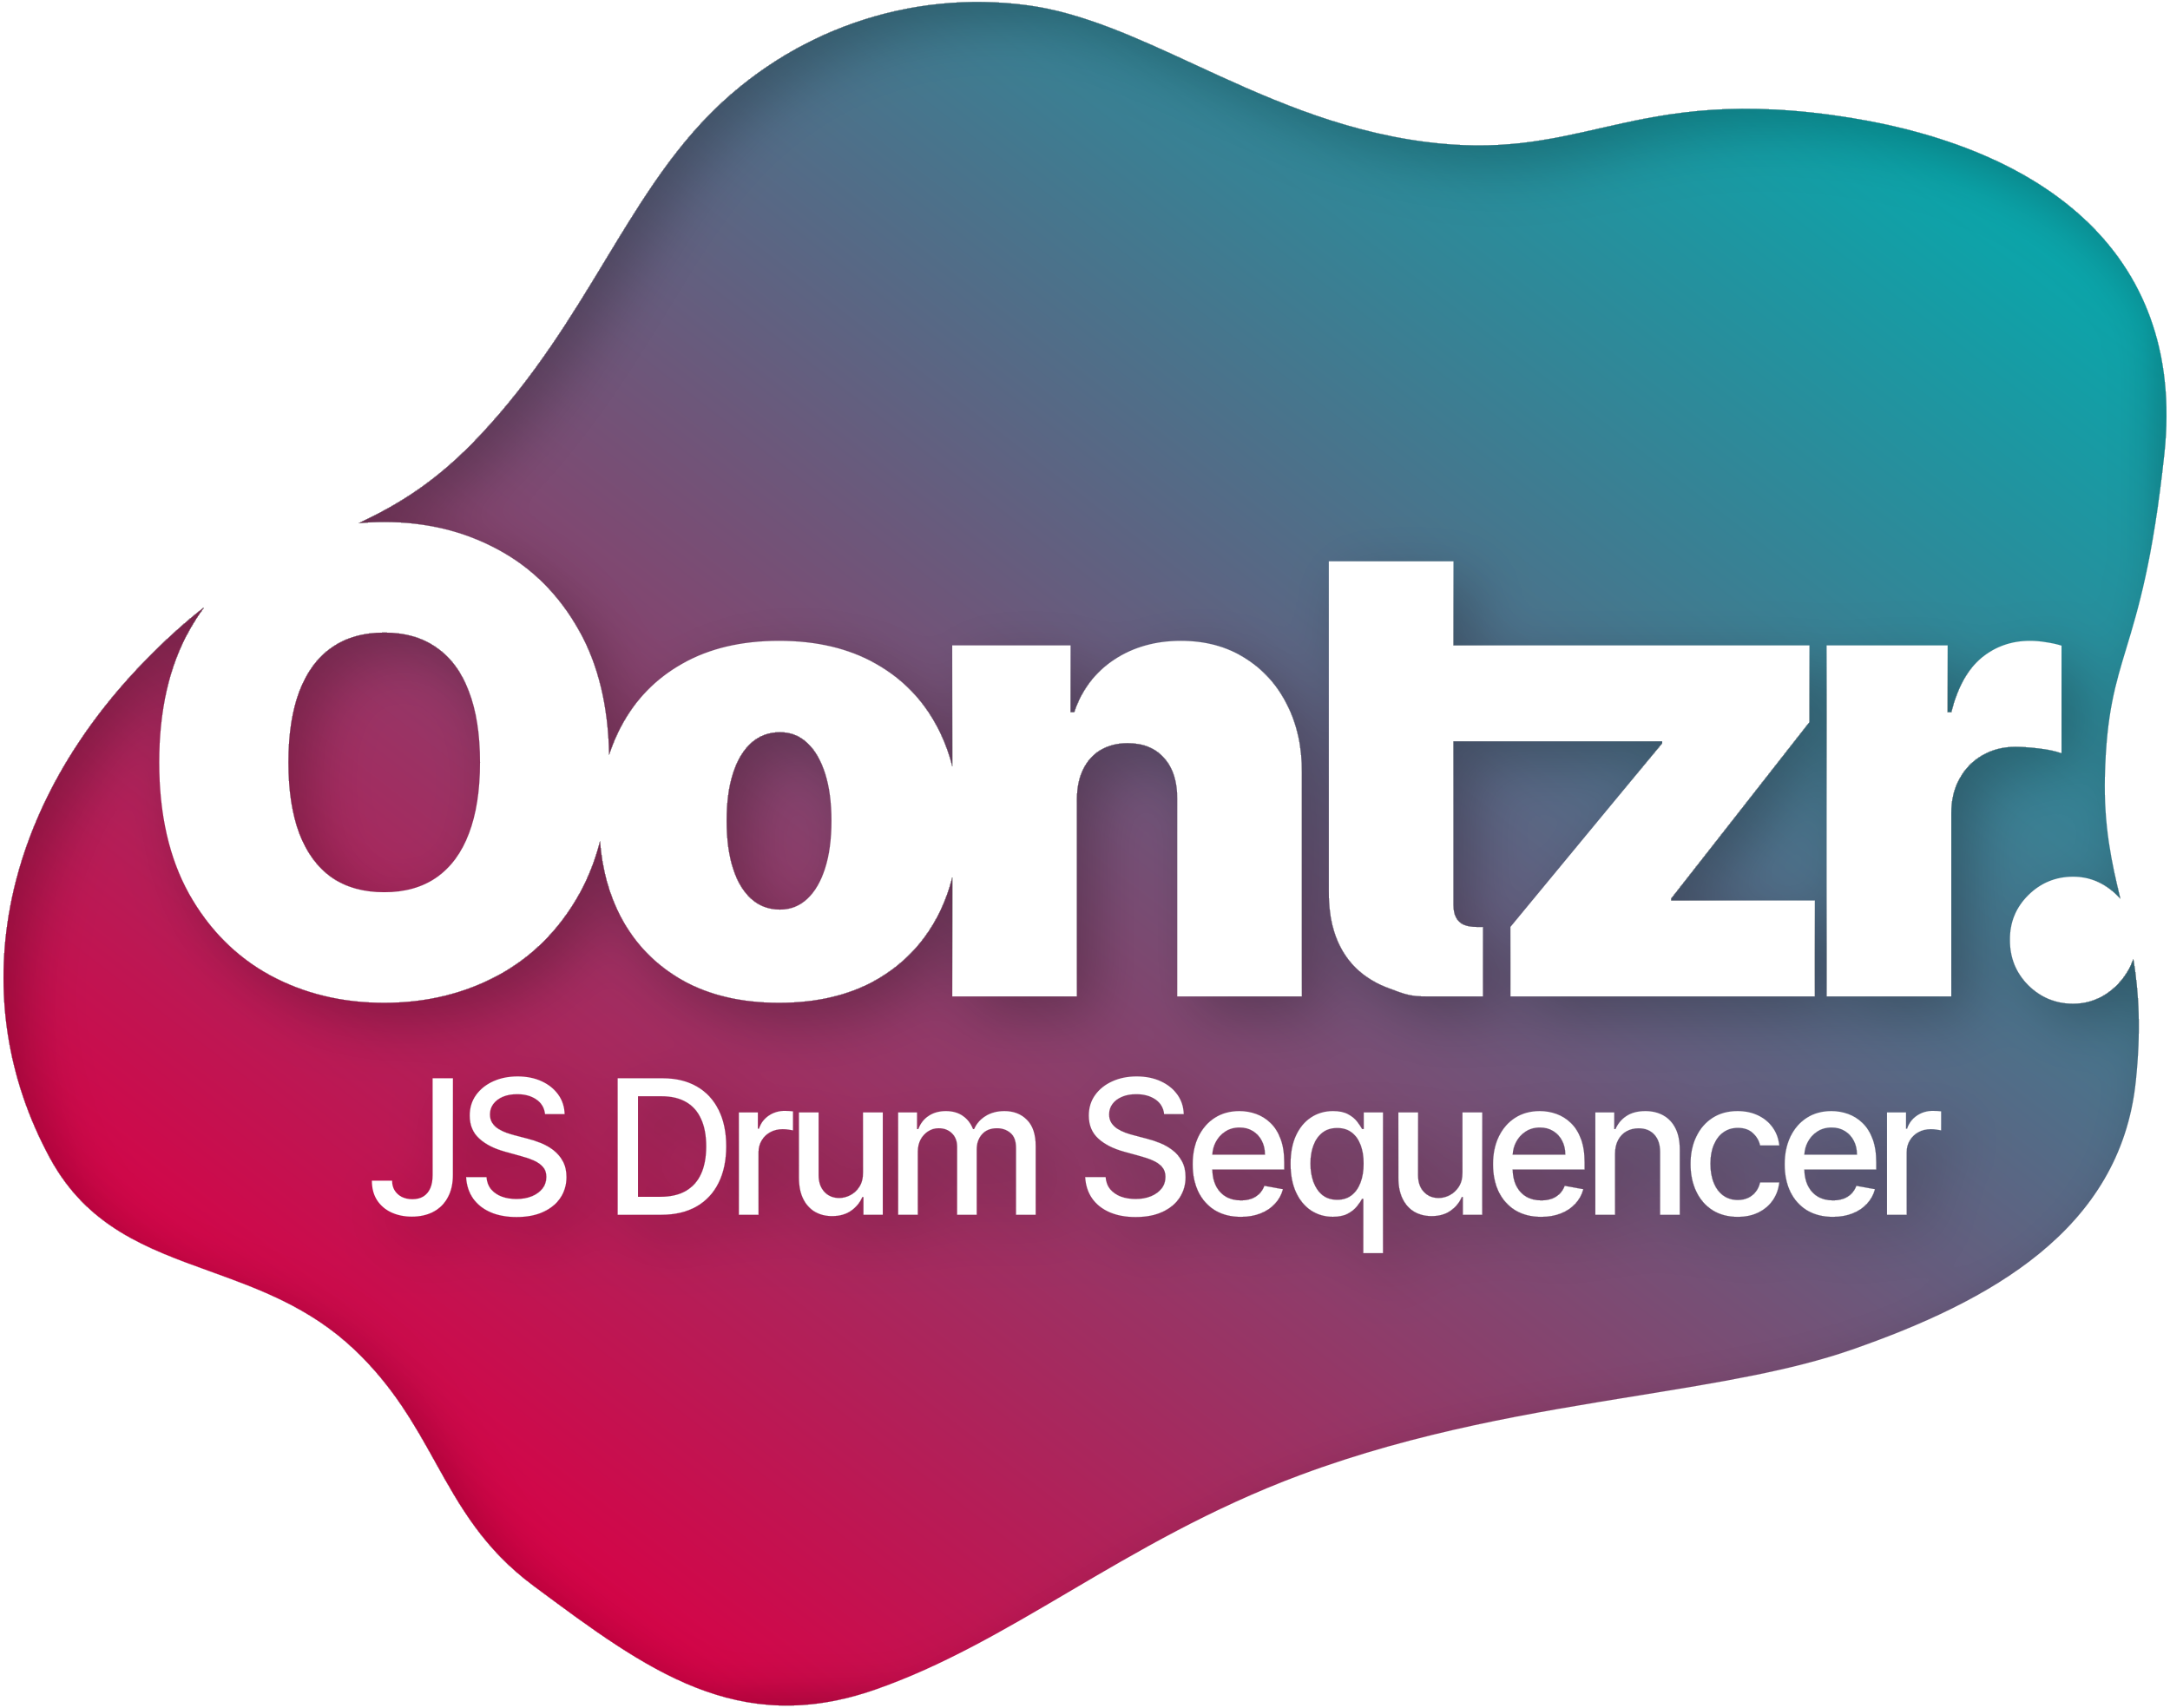
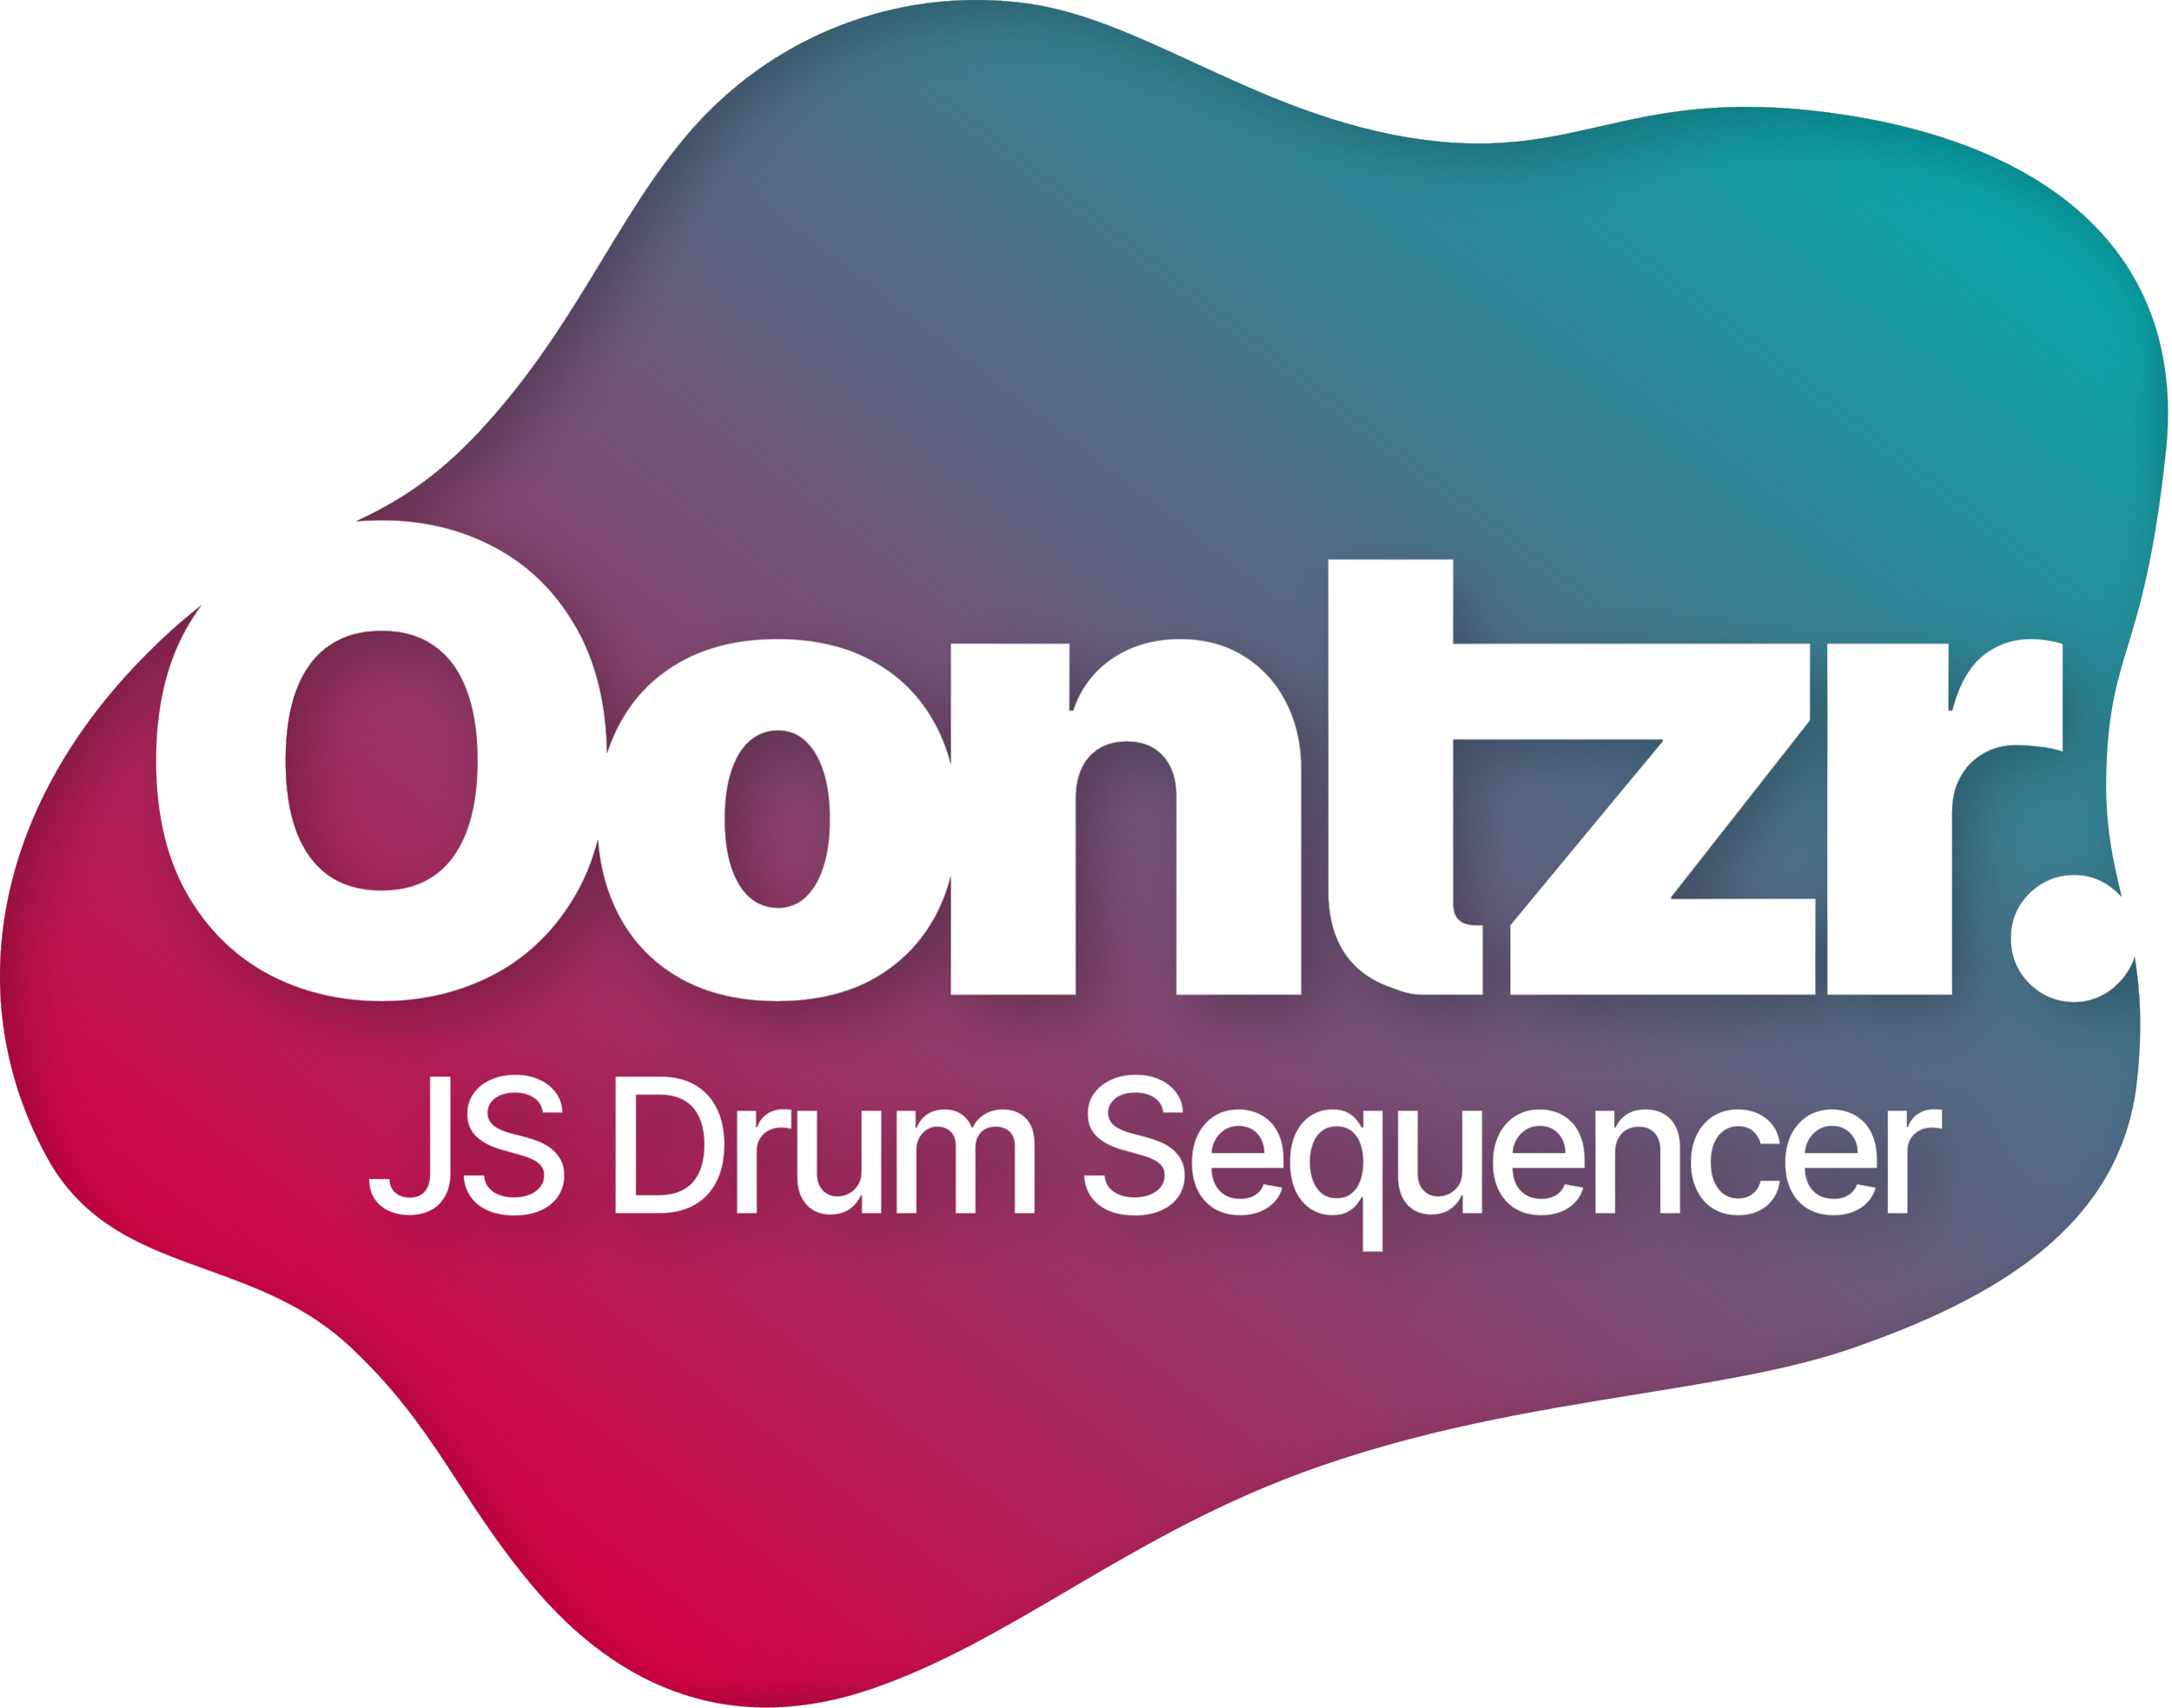
- <svg xmlns="http://www.w3.org/2000/svg" width="568" height="447" viewBox="0 0 568 447" fill="none">
-   <g filter="url(#filter0_i_22_1339)">
-     <path fill-rule="evenodd" clip-rule="evenodd" d="M269.143 1.411C238.105 -2.824 206.915 8.035 185.023 30.697C174.514 41.576 166.703 54.476 158.416 68.162C149.44 82.987 139.906 98.734 125.779 113.833C114.214 126.194 104.1 132.159 93.94 136.948C96.106 136.746 98.318 136.645 100.573 136.645C111.532 136.645 121.466 139.058 130.374 143.885C139.283 148.671 146.359 155.751 151.602 165.124C156.582 173.991 159.197 184.801 159.446 197.556C160.262 195.042 161.27 192.648 162.47 190.372C166.215 183.232 171.596 177.688 178.612 173.739C185.629 169.751 194.065 167.756 203.92 167.756C213.774 167.756 222.21 169.751 229.227 173.739C236.243 177.688 241.624 183.232 245.369 190.372C247.029 193.519 248.321 196.894 249.245 200.496V168.953H280.229V186.423H281.175C283.146 180.6 286.615 176.033 291.582 172.722C296.588 169.412 302.422 167.756 309.084 167.756C315.509 167.756 321.087 169.252 325.817 172.244C330.587 175.195 334.273 179.264 336.875 184.449C339.516 189.634 340.816 195.557 340.777 202.218V260.851H308.138V209.158C308.177 204.611 307.034 201.041 304.708 198.449C302.422 195.856 299.229 194.56 295.129 194.56C292.449 194.56 290.104 195.158 288.093 196.355C286.122 197.512 284.605 199.187 283.54 201.381C282.476 203.534 281.924 206.127 281.885 209.158V260.851H249.245V229.805C248.321 233.417 247.029 236.805 245.369 239.97C241.624 247.07 236.243 252.614 229.227 256.603C222.21 260.552 213.774 262.526 203.92 262.526C194.065 262.526 185.629 260.552 178.612 256.603C171.596 252.614 166.215 247.07 162.47 239.97C159.426 234.166 157.619 227.61 157.049 220.303C155.754 225.328 153.938 229.93 151.602 234.107C146.359 243.44 139.283 250.52 130.374 255.347C121.466 260.133 111.532 262.526 100.573 262.526C89.536 262.526 79.563 260.113 70.654 255.287C61.785 250.421 54.729 243.321 49.486 233.987C44.283 224.614 41.681 213.147 41.681 199.586C41.681 185.945 44.283 174.457 49.486 165.124C50.69 162.971 51.99 160.938 53.386 159.027C48.404 162.919 43.123 167.638 37.45 173.51C-0.111 212.392 -9.536 261.415 13.032 303.089C22.846 321.21 38.425 326.839 54.921 332.8C67.747 337.435 81.127 342.269 92.784 353.331C102.922 362.951 108.506 372.993 113.955 382.792C120.339 394.273 126.537 405.42 139.655 415.162L140.34 415.67C169.352 437.218 193.088 454.848 229.123 442.303C246.73 436.173 262.717 426.764 279.709 416.764C297.765 406.138 316.956 394.844 340.431 386.107C371.057 374.709 401.524 369.764 428.785 365.339C449.782 361.931 468.877 358.832 484.678 353.331C520.996 340.687 554.885 321.951 559.026 283.315C560.478 269.764 559.825 259.734 558.398 251.059C558.004 252.261 557.468 253.411 556.789 254.509C555.252 257.022 553.242 259.036 550.758 260.552C548.275 262.027 545.574 262.765 542.657 262.765C538.085 262.765 534.163 261.15 530.891 257.919C527.658 254.649 526.062 250.68 526.101 246.013C526.062 241.466 527.658 237.577 530.891 234.346C534.163 231.116 538.085 229.5 542.657 229.5C546.994 229.5 550.817 231.116 554.128 234.346C554.43 234.637 554.717 234.933 554.992 235.234C552.748 225.842 550.639 216.373 550.966 203.087C551.364 186.889 553.663 179.3 556.587 169.65C559.704 159.363 563.53 146.736 566.519 118.847C572.312 64.793 532.754 37.375 479.502 30.11C451.106 26.236 434.446 30.03 418.806 33.593C405.116 36.711 392.207 39.652 372.894 37.114C349.954 34.101 330.558 25.141 312.672 16.879C297.489 9.866 283.394 3.355 269.143 1.411ZM122.747 181.039C124.678 186.064 125.644 192.247 125.644 199.586C125.644 206.925 124.678 213.127 122.747 218.193C120.855 223.218 118.036 227.047 114.291 229.68C110.586 232.272 106.013 233.569 100.573 233.569C95.133 233.569 90.541 232.272 86.796 229.68C83.091 227.047 80.272 223.218 78.341 218.193C76.449 213.127 75.503 206.925 75.503 199.586C75.503 192.247 76.449 186.064 78.341 181.039C80.272 175.973 83.091 172.144 86.796 169.551C90.541 166.919 95.133 165.603 100.573 165.603C106.013 165.603 110.586 166.919 114.291 169.551C118.036 172.144 120.855 175.973 122.747 181.039ZM211.311 235.304C209.3 237.178 206.915 238.116 204.156 238.116C201.239 238.116 198.736 237.178 196.647 235.304C194.557 233.429 192.961 230.757 191.857 227.287C190.753 223.816 190.202 219.688 190.202 214.902C190.202 210.076 190.753 205.947 191.857 202.517C192.961 199.047 194.557 196.375 196.647 194.5C198.736 192.625 201.239 191.688 204.156 191.688C206.915 191.688 209.3 192.625 211.311 194.5C213.321 196.375 214.878 199.047 215.982 202.517C217.086 205.947 217.637 210.076 217.637 214.902C217.637 219.688 217.086 223.816 215.982 227.287C214.878 230.757 213.321 233.429 211.311 235.304ZM396.764 168.953H380.456V146.936H347.817V168.953V194.081V233.09C347.738 239.512 348.98 244.856 351.542 249.124C354.104 253.392 357.928 256.523 363.013 258.517C368.098 260.472 369.345 260.851 373.31 260.851H381.107H388.177V242.663H387.185H386.606C385.186 242.663 384.024 242.463 383.117 242.064C382.21 241.626 381.54 240.987 381.107 240.15C380.673 239.272 380.456 238.195 380.456 236.919V194.081H396.764H405.977H435.08V194.56L395.345 242.663V260.851H475.051V235.723H437.445V235.244L473.632 189.056V168.953H415.888H396.764ZM509.808 168.953H478.115V260.851H510.754V212.987C510.754 209.477 511.483 206.426 512.942 203.833C514.4 201.201 516.391 199.167 518.914 197.731C521.476 196.255 524.354 195.517 527.547 195.517C529.242 195.517 531.272 195.657 533.637 195.936C536.002 196.215 537.993 196.634 539.609 197.192V169.013C538.308 168.614 536.948 168.315 535.529 168.115C534.149 167.876 532.75 167.756 531.331 167.756C526.482 167.756 522.245 169.252 518.618 172.244C515.031 175.235 512.409 179.962 510.754 186.423H509.808V168.953ZM118.551 282.275H113.24V307.613C113.24 308.974 113.033 310.126 112.619 311.068C112.205 312.011 111.601 312.726 110.808 313.215C110.026 313.692 109.072 313.93 107.945 313.93C106.91 313.93 105.991 313.732 105.186 313.337C104.392 312.93 103.766 312.365 103.306 311.644C102.858 310.923 102.633 310.068 102.633 309.079H97.339C97.339 311.092 97.793 312.802 98.701 314.209C99.621 315.605 100.868 316.67 102.444 317.403C104.03 318.136 105.818 318.502 107.807 318.502C109.969 318.502 111.854 318.077 113.464 317.228C115.073 316.367 116.321 315.122 117.206 313.494C118.103 311.865 118.551 309.905 118.551 307.613V282.275ZM142.658 291.664C142.474 290.012 141.715 288.732 140.381 287.825C139.047 286.906 137.369 286.446 135.345 286.446C133.897 286.446 132.643 286.679 131.586 287.144C130.528 287.598 129.706 288.226 129.119 289.029C128.545 289.82 128.257 290.721 128.257 291.733C128.257 292.583 128.453 293.316 128.844 293.932C129.246 294.549 129.769 295.066 130.413 295.485C131.068 295.892 131.77 296.236 132.517 296.515C133.264 296.782 133.983 297.003 134.673 297.178L138.122 298.085C139.249 298.365 140.404 298.743 141.588 299.22C142.773 299.697 143.87 300.325 144.882 301.104C145.894 301.884 146.71 302.849 147.331 304.001C147.964 305.153 148.28 306.531 148.28 308.137C148.28 310.161 147.762 311.958 146.728 313.529C145.704 315.099 144.215 316.338 142.261 317.246C140.318 318.153 137.967 318.607 135.207 318.607C132.563 318.607 130.275 318.182 128.343 317.333C126.412 316.484 124.9 315.28 123.808 313.721C122.715 312.15 122.112 310.289 121.997 308.137H127.343C127.447 309.428 127.861 310.504 128.585 311.365C129.321 312.214 130.258 312.848 131.396 313.267C132.546 313.674 133.805 313.878 135.173 313.878C136.679 313.878 138.018 313.639 139.191 313.162C140.375 312.674 141.307 311.999 141.985 311.138C142.663 310.266 143.002 309.248 143.002 308.084C143.002 307.026 142.704 306.159 142.106 305.484C141.519 304.809 140.72 304.251 139.708 303.809C138.708 303.367 137.576 302.977 136.311 302.64L132.138 301.488C129.309 300.709 127.067 299.563 125.412 298.05C123.767 296.538 122.945 294.537 122.945 292.048C122.945 289.988 123.497 288.191 124.601 286.655C125.705 285.12 127.199 283.927 129.085 283.078C130.971 282.217 133.098 281.787 135.466 281.787C137.857 281.787 139.967 282.211 141.795 283.061C143.635 283.91 145.083 285.079 146.141 286.568C147.199 288.046 147.751 289.744 147.797 291.664H142.658ZM161.673 318.013H173.107C176.694 318.013 179.752 317.298 182.281 315.867C184.811 314.424 186.742 312.365 188.076 309.69C189.421 307.014 190.094 303.815 190.094 300.092C190.094 296.381 189.427 293.199 188.093 290.547C186.771 287.883 184.868 285.841 182.385 284.422C179.902 282.991 176.929 282.275 173.469 282.275H161.673V318.013ZM172.813 313.302H167.002V286.987H173.141C175.717 286.987 177.872 287.493 179.608 288.505C181.344 289.517 182.649 291.001 183.523 292.955C184.408 294.909 184.851 297.288 184.851 300.092C184.851 302.919 184.408 305.315 183.523 307.282C182.638 309.236 181.304 310.731 179.522 311.766C177.74 312.79 175.504 313.302 172.813 313.302ZM193.393 318.013V291.21H198.377V295.468H198.653C199.136 294.025 199.987 292.891 201.205 292.065C202.435 291.227 203.827 290.809 205.379 290.809C205.701 290.809 206.08 290.82 206.517 290.843C206.965 290.867 207.316 290.896 207.569 290.931V295.921C207.362 295.863 206.994 295.799 206.465 295.73C205.936 295.648 205.408 295.607 204.879 295.607C203.66 295.607 202.573 295.869 201.619 296.393C200.676 296.904 199.929 297.62 199.377 298.539C198.825 299.446 198.549 300.482 198.549 301.645V318.013H193.393ZM225.898 291.21V306.898C225.909 308.422 225.593 309.678 224.949 310.667C224.317 311.656 223.518 312.394 222.552 312.883C221.598 313.372 220.638 313.616 219.672 313.616C218.074 313.616 216.775 313.075 215.774 311.993C214.774 310.911 214.274 309.457 214.274 307.631V291.21H209.118V308.259C209.118 310.469 209.485 312.325 210.221 313.825C210.969 315.326 211.992 316.46 213.291 317.228C214.602 317.984 216.108 318.362 217.809 318.362C219.799 318.362 221.46 317.891 222.794 316.949C224.139 315.995 225.116 314.803 225.725 313.372H226.001V318.013H231.072V291.21H225.898ZM235.086 318.013V291.21H240.036V295.572H240.364C240.915 294.095 241.818 292.943 243.071 292.117C244.324 291.28 245.825 290.861 247.572 290.861C249.343 290.861 250.826 291.28 252.022 292.117C253.229 292.955 254.12 294.107 254.695 295.572H254.971C255.603 294.142 256.609 293.001 257.989 292.152C259.369 291.291 261.013 290.861 262.921 290.861C265.324 290.861 267.284 291.623 268.802 293.147C270.331 294.671 271.096 296.968 271.096 300.04V318.013H265.939V300.528C265.939 298.714 265.451 297.399 264.473 296.585C263.496 295.77 262.329 295.363 260.972 295.363C259.294 295.363 257.989 295.887 257.058 296.934C256.126 297.969 255.661 299.301 255.661 300.93V318.013H250.521V300.197C250.521 298.743 250.073 297.573 249.176 296.689C248.279 295.805 247.112 295.363 245.675 295.363C244.698 295.363 243.796 295.625 242.968 296.148C242.151 296.66 241.49 297.376 240.984 298.295C240.49 299.214 240.243 300.278 240.243 301.488V318.013H235.086ZM302.433 287.825C303.767 288.732 304.526 290.012 304.71 291.664H309.849C309.803 289.744 309.251 288.046 308.193 286.568C307.135 285.079 305.687 283.91 303.847 283.061C302.019 282.211 299.909 281.787 297.518 281.787C295.15 281.787 293.023 282.217 291.137 283.078C289.251 283.927 287.757 285.12 286.653 286.655C285.549 288.191 284.997 289.988 284.997 292.048C284.997 294.537 285.82 296.538 287.464 298.05C289.119 299.563 291.361 300.709 294.19 301.488L298.363 302.64C299.628 302.977 300.76 303.367 301.761 303.809C302.772 304.251 303.571 304.809 304.158 305.484C304.756 306.159 305.054 307.026 305.054 308.084C305.054 309.248 304.715 310.266 304.037 311.138C303.359 311.999 302.427 312.674 301.243 313.162C300.07 313.639 298.731 313.878 297.225 313.878C295.857 313.878 294.598 313.674 293.448 313.267C292.31 312.848 291.373 312.214 290.637 311.365C289.913 310.504 289.499 309.428 289.395 308.137H284.049C284.164 310.289 284.768 312.15 285.86 313.721C286.952 315.28 288.464 316.484 290.395 317.333C292.327 318.182 294.615 318.607 297.259 318.607C300.019 318.607 302.37 318.153 304.313 317.246C306.267 316.338 307.756 315.099 308.78 313.529C309.814 311.958 310.332 310.161 310.332 308.137C310.332 306.531 310.016 305.153 309.383 304.001C308.762 302.849 307.946 301.884 306.934 301.104C305.923 300.325 304.825 299.697 303.64 299.22C302.456 298.743 301.301 298.365 300.174 298.085L296.725 297.178C296.035 297.003 295.316 296.782 294.569 296.515C293.822 296.236 293.12 295.892 292.465 295.485C291.821 295.066 291.298 294.549 290.896 293.932C290.505 293.316 290.309 292.583 290.309 291.733C290.309 290.721 290.597 289.82 291.172 289.029C291.758 288.226 292.58 287.598 293.638 287.144C294.695 286.679 295.949 286.446 297.397 286.446C299.421 286.446 301.099 286.906 302.433 287.825ZM324.789 318.554C322.179 318.554 319.931 317.99 318.046 316.862C316.172 315.722 314.723 314.122 313.7 312.063C312.688 309.992 312.182 307.567 312.182 304.786C312.182 302.041 312.688 299.621 313.7 297.527C314.723 295.433 316.149 293.798 317.977 292.623C319.816 291.448 321.966 290.861 324.427 290.861C325.921 290.861 327.37 291.111 328.773 291.611C330.175 292.112 331.434 292.897 332.549 293.967C333.665 295.037 334.544 296.428 335.188 298.138C335.832 299.836 336.154 301.901 336.154 304.332V306.182H317.326C317.366 307.816 317.675 309.218 318.253 310.388C318.885 311.644 319.765 312.604 320.891 313.267C322.018 313.918 323.334 314.244 324.841 314.244C325.818 314.244 326.709 314.105 327.514 313.825C328.319 313.535 329.014 313.104 329.6 312.534C330.187 311.964 330.635 311.26 330.946 310.423L335.826 311.313C335.435 312.767 334.734 314.041 333.722 315.134C332.722 316.216 331.463 317.059 329.945 317.664C328.439 318.258 326.72 318.554 324.789 318.554ZM318.184 299.045C317.679 300.045 317.396 301.121 317.334 302.273H331.101C331.101 300.901 330.825 299.685 330.273 298.626C329.721 297.556 328.945 296.713 327.945 296.096C326.956 295.479 325.795 295.171 324.461 295.171C323.013 295.171 321.748 295.532 320.667 296.253C319.598 296.963 318.77 297.893 318.184 299.045ZM356.845 313.843V328.065H362.002V291.21H356.966V295.555H356.535C356.225 294.997 355.788 294.351 355.224 293.618C354.672 292.885 353.891 292.245 352.879 291.699C351.879 291.14 350.556 290.861 348.912 290.861C346.785 290.861 344.883 291.408 343.204 292.501C341.525 293.595 340.203 295.171 339.237 297.23C338.283 299.289 337.806 301.767 337.806 304.664C337.806 307.561 338.277 310.044 339.22 312.115C340.174 314.174 341.485 315.762 343.152 316.879C344.831 317.984 346.739 318.537 348.878 318.537C350.487 318.537 351.798 318.264 352.81 317.717C353.822 317.17 354.615 316.53 355.19 315.797C355.776 315.064 356.225 314.413 356.535 313.843H356.845ZM353.776 312.901C352.752 313.692 351.499 314.087 350.016 314.087C348.487 314.087 347.199 313.674 346.153 312.848C345.118 312.011 344.336 310.876 343.808 309.445C343.279 308.014 343.014 306.403 343.014 304.612C343.014 302.843 343.273 301.255 343.79 299.848C344.319 298.44 345.101 297.329 346.136 296.515C347.17 295.7 348.464 295.293 350.016 295.293C351.522 295.293 352.787 295.683 353.81 296.462C354.833 297.242 355.609 298.33 356.138 299.726C356.667 301.122 356.932 302.75 356.932 304.612C356.932 306.496 356.661 308.148 356.121 309.568C355.592 310.987 354.81 312.098 353.776 312.901ZM382.801 306.898V291.21H387.975V318.013H382.905V313.372H382.629C382.019 314.803 381.042 315.995 379.697 316.949C378.363 317.891 376.702 318.362 374.713 318.362C373.011 318.362 371.505 317.984 370.195 317.228C368.895 316.46 367.872 315.326 367.125 313.825C366.389 312.325 366.021 310.469 366.021 308.259V291.21H371.178V307.631C371.178 309.457 371.678 310.911 372.678 311.993C373.678 313.075 374.977 313.616 376.576 313.616C377.541 313.616 378.501 313.372 379.456 312.883C380.421 312.394 381.22 311.656 381.853 310.667C382.497 309.678 382.813 308.422 382.801 306.898ZM396.663 316.862C398.549 317.99 400.797 318.554 403.407 318.554C405.338 318.554 407.057 318.258 408.563 317.664C410.081 317.059 411.34 316.216 412.34 315.134C413.352 314.041 414.053 312.767 414.444 311.313L409.563 310.423C409.253 311.26 408.805 311.964 408.218 312.534C407.632 313.104 406.936 313.535 406.131 313.825C405.327 314.105 404.436 314.244 403.458 314.244C401.952 314.244 400.636 313.918 399.509 313.267C398.382 312.604 397.503 311.644 396.87 310.388C396.292 309.218 395.983 307.816 395.943 306.182H414.772V304.332C414.772 301.901 414.45 299.836 413.806 298.138C413.162 296.428 412.282 295.037 411.167 293.967C410.052 292.897 408.793 292.112 407.39 291.611C405.988 291.111 404.539 290.861 403.044 290.861C400.584 290.861 398.434 291.448 396.594 292.623C394.766 293.798 393.341 295.433 392.317 297.527C391.306 299.621 390.8 302.041 390.8 304.786C390.8 307.567 391.306 309.992 392.317 312.063C393.341 314.122 394.789 315.722 396.663 316.862ZM395.952 302.273C396.014 301.121 396.297 300.045 396.801 299.045C397.388 297.893 398.216 296.963 399.285 296.253C400.366 295.532 401.63 295.171 403.079 295.171C404.413 295.171 405.574 295.479 406.563 296.096C407.563 296.713 408.339 297.556 408.891 298.626C409.443 299.685 409.719 300.901 409.719 302.273H395.952ZM422.736 302.099V318.013H417.579V291.21H422.529V295.572H422.856C423.466 294.153 424.42 293.013 425.719 292.152C427.03 291.291 428.68 290.861 430.669 290.861C432.474 290.861 434.055 291.245 435.411 292.013C436.768 292.769 437.82 293.897 438.567 295.398C439.315 296.899 439.688 298.754 439.688 300.965V318.013H434.532V301.593C434.532 299.65 434.032 298.132 433.031 297.038C432.031 295.933 430.657 295.38 428.91 295.38C427.714 295.38 426.65 295.642 425.719 296.166C424.799 296.689 424.069 297.457 423.529 298.469C423 299.47 422.736 300.68 422.736 302.099ZM448.226 316.792C450.077 317.967 452.284 318.554 454.848 318.554C456.941 318.554 458.763 318.165 460.315 317.385C461.879 316.606 463.126 315.535 464.058 314.174C464.989 312.813 465.547 311.266 465.73 309.533H460.712C460.493 310.498 460.108 311.324 459.556 312.011C459.016 312.697 458.343 313.226 457.539 313.599C456.745 313.959 455.86 314.139 454.883 314.139C453.423 314.139 452.152 313.75 451.071 312.97C450.002 312.191 449.174 311.092 448.588 309.672C448.002 308.253 447.708 306.566 447.708 304.612C447.708 302.704 448.007 301.052 448.605 299.656C449.203 298.248 450.037 297.166 451.106 296.41C452.187 295.642 453.446 295.258 454.883 295.258C456.527 295.258 457.838 295.712 458.815 296.619C459.804 297.527 460.436 298.609 460.712 299.865H465.73C465.547 298.062 464.966 296.486 463.989 295.136C463.023 293.787 461.752 292.74 460.177 291.995C458.602 291.239 456.809 290.861 454.797 290.861C452.302 290.861 450.134 291.448 448.295 292.623C446.455 293.798 445.03 295.433 444.018 297.527C443.006 299.609 442.5 302.012 442.5 304.734C442.5 307.421 442.995 309.806 443.983 311.888C444.972 313.971 446.386 315.605 448.226 316.792ZM479.748 318.554C477.138 318.554 474.89 317.99 473.005 316.862C471.131 315.722 469.682 314.122 468.659 312.063C467.647 309.992 467.141 307.567 467.141 304.786C467.141 302.041 467.647 299.621 468.659 297.527C469.682 295.433 471.108 293.798 472.936 292.623C474.775 291.448 476.925 290.861 479.386 290.861C480.88 290.861 482.329 291.111 483.732 291.611C485.134 292.112 486.393 292.897 487.508 293.967C488.624 295.037 489.503 296.428 490.147 298.138C490.791 299.836 491.113 301.901 491.113 304.332V306.182H472.285C472.325 307.816 472.634 309.218 473.212 310.388C473.844 311.644 474.723 312.604 475.85 313.267C476.977 313.918 478.293 314.244 479.8 314.244C480.777 314.244 481.668 314.105 482.473 313.825C483.277 313.535 483.973 313.104 484.559 312.534C485.146 311.964 485.594 311.26 485.905 310.423L490.785 311.313C490.394 312.767 489.693 314.041 488.681 315.134C487.681 316.216 486.422 317.059 484.904 317.664C483.398 318.258 481.679 318.554 479.748 318.554ZM473.143 299.045C472.638 300.045 472.355 301.121 472.293 302.273H486.06C486.06 300.901 485.784 299.685 485.232 298.626C484.68 297.556 483.904 296.713 482.904 296.096C481.915 295.479 480.754 295.171 479.42 295.171C477.971 295.171 476.707 295.532 475.626 296.253C474.557 296.963 473.729 297.893 473.143 299.045ZM498.904 291.21H493.92V318.013H499.077V301.645C499.077 300.482 499.353 299.446 499.905 298.539C500.457 297.62 501.204 296.904 502.147 296.393C503.101 295.869 504.187 295.607 505.406 295.607C505.935 295.607 506.464 295.648 506.993 295.73C507.522 295.799 507.89 295.863 508.096 295.921V290.931C507.844 290.896 507.493 290.867 507.044 290.843C506.608 290.82 506.228 290.809 505.906 290.809C504.354 290.809 502.963 291.227 501.733 292.065C500.514 292.891 499.663 294.025 499.18 295.468H498.904V291.21Z" fill="url(#paint0_linear_22_1339)" />
+ <svg xmlns="http://www.w3.org/2000/svg" width="567" height="446" viewBox="0 0 567 446" fill="none">
+   <g filter="url(#filter0_i_18_833)">
+     <path fill-rule="evenodd" clip-rule="evenodd" d="M268.225 0.899C237.187 -3.328 205.997 7.51 184.105 30.128C173.596 40.985 165.785 53.86 157.499 67.519C148.523 82.315 138.988 98.031 124.861 113.101C113.296 125.437 103.183 131.391 93.022 136.17C95.189 135.969 97.4 135.869 99.656 135.869C110.614 135.869 120.548 138.277 129.457 143.094C138.365 147.871 145.441 154.937 150.684 164.292C155.665 173.141 158.279 183.93 158.528 196.66C159.344 194.151 160.352 191.761 161.552 189.49C165.297 182.364 170.678 176.831 177.695 172.89C184.711 168.909 193.147 166.919 203.002 166.919C212.857 166.919 221.292 168.909 228.309 172.89C235.326 176.831 240.706 182.364 244.451 189.49C246.111 192.631 247.404 196 248.328 199.595V168.113H279.311V185.549H280.257C282.228 179.737 285.697 175.179 290.664 171.875C295.67 168.571 301.504 166.919 308.166 166.919C314.592 166.919 320.169 168.412 324.9 171.397C329.669 174.343 333.355 178.404 335.957 183.579C338.598 188.754 339.899 194.665 339.859 201.313V259.831H307.22V208.24C307.26 203.702 306.116 200.139 303.791 197.551C301.504 194.964 298.311 193.67 294.212 193.67C291.531 193.67 289.186 194.267 287.175 195.461C285.204 196.616 283.687 198.288 282.622 200.477C281.558 202.627 281.006 205.214 280.967 208.24V259.831H248.328V228.846C247.404 232.451 246.111 235.833 244.451 238.992C240.706 246.077 235.326 251.611 228.309 255.592C221.292 259.533 212.857 261.503 203.002 261.503C193.147 261.503 184.711 259.533 177.695 255.592C170.678 251.611 165.297 246.077 161.552 238.992C158.508 233.199 156.701 226.656 156.132 219.363C154.836 224.378 153.02 228.97 150.684 233.14C145.441 242.455 138.365 249.521 129.457 254.338C120.548 259.115 110.614 261.503 99.656 261.503C88.618 261.503 78.645 259.095 69.736 254.278C60.867 249.421 53.811 242.335 48.568 233.02C43.365 223.665 40.763 212.221 40.763 198.686C40.763 185.071 43.365 173.607 48.568 164.292C49.773 162.142 51.073 160.114 52.469 158.207C47.486 162.091 42.205 166.8 36.532 172.662C-1.028 211.467 -10.453 260.395 12.114 301.986C21.928 320.072 37.507 325.691 54.004 331.64C66.829 336.265 80.21 341.09 91.867 352.13C104.765 364.345 111.988 375.439 119.654 387.214C125.073 395.536 130.714 404.2 138.738 413.84C162 441.792 191.888 453.547 228.205 440.928C245.813 434.81 261.8 425.42 278.791 415.439C296.848 404.834 316.038 393.562 339.513 384.842C370.139 373.466 400.606 368.531 427.867 364.115C448.864 360.714 467.959 357.621 483.761 352.13C520.078 339.511 553.967 320.811 558.108 282.251C559.56 268.727 558.907 258.716 557.48 250.058C557.086 251.258 556.55 252.405 555.872 253.502C554.334 256.01 552.324 258.02 549.84 259.533C547.357 261.005 544.657 261.742 541.74 261.742C537.167 261.742 533.245 260.13 529.973 256.905C526.741 253.641 525.144 249.68 525.184 245.022C525.144 240.484 526.741 236.603 529.973 233.379C533.245 230.154 537.167 228.542 541.74 228.542C546.076 228.542 549.9 230.154 553.211 233.379C553.512 233.668 553.8 233.964 554.074 234.264C551.83 224.891 549.721 215.44 550.048 202.18C550.446 186.014 552.745 178.44 555.669 168.808C558.786 158.542 562.612 145.939 565.601 118.105C571.394 64.157 531.837 36.792 478.584 29.541C450.188 25.675 433.528 29.462 417.888 33.018C404.198 36.13 391.29 39.065 371.976 36.532C349.037 33.525 329.64 24.583 311.754 16.337C296.571 9.337 282.476 2.839 268.225 0.899ZM121.829 180.175C123.761 185.191 124.726 191.361 124.726 198.686C124.726 206.01 123.761 212.201 121.829 217.256C119.937 222.272 117.118 226.094 113.374 228.721C109.668 231.309 105.095 232.602 99.656 232.602C94.216 232.602 89.623 231.309 85.879 228.721C82.173 226.094 79.355 222.272 77.423 217.256C75.531 212.201 74.585 206.01 74.585 198.686C74.585 191.361 75.531 185.191 77.423 180.175C79.355 175.119 82.173 171.298 85.879 168.71C89.623 166.083 94.216 164.769 99.656 164.769C105.095 164.769 109.668 166.083 113.374 168.71C117.118 171.298 119.937 175.119 121.829 180.175ZM210.393 234.334C208.383 236.205 205.998 237.14 203.238 237.14C200.321 237.14 197.818 236.205 195.729 234.334C193.64 232.463 192.043 229.796 190.939 226.333C189.836 222.869 189.284 218.749 189.284 213.972C189.284 209.155 189.836 205.035 190.939 201.612C192.043 198.148 193.64 195.481 195.729 193.61C197.818 191.739 200.321 190.804 203.238 190.804C205.998 190.804 208.383 191.739 210.393 193.61C212.403 195.481 213.96 198.148 215.064 201.612C216.168 205.035 216.72 209.155 216.72 213.972C216.72 218.749 216.168 222.869 215.064 226.333C213.96 229.796 212.403 232.463 210.393 234.334ZM395.847 168.113H379.538V146.139H346.899V168.113V193.192V232.125C346.82 238.534 348.062 243.868 350.624 248.128C353.187 252.387 357.01 255.512 362.095 257.502C367.18 259.453 368.428 259.831 372.392 259.831H380.189H387.259V241.679H386.268H385.688C384.269 241.679 383.106 241.48 382.199 241.081C381.293 240.644 380.622 240.007 380.189 239.171C379.755 238.295 379.538 237.22 379.538 235.946V193.192H395.847H405.06H434.162V193.67L394.428 241.679V259.831H474.133V234.752H436.527V234.274L472.714 188.176V168.113H414.971H395.847ZM508.89 168.113H477.197V259.831H509.836V212.061C509.836 208.558 510.565 205.513 512.024 202.925C513.482 200.298 515.473 198.268 517.996 196.835C520.558 195.362 523.436 194.625 526.629 194.625C528.324 194.625 530.354 194.765 532.719 195.043C535.084 195.322 537.075 195.74 538.691 196.297V168.173C537.39 167.775 536.03 167.476 534.611 167.277C533.232 167.038 531.832 166.919 530.413 166.919C525.564 166.919 521.327 168.412 517.7 171.397C514.113 174.383 511.492 179.1 509.836 185.549H508.89V168.113ZM117.634 281.214H112.322V306.502C112.322 307.86 112.115 309.01 111.701 309.95C111.287 310.891 110.683 311.605 109.89 312.092C109.108 312.569 108.154 312.807 107.027 312.807C105.993 312.807 105.073 312.609 104.268 312.214C103.475 311.808 102.848 311.245 102.388 310.525C101.94 309.805 101.716 308.952 101.716 307.965H96.421C96.421 309.974 96.875 311.68 97.784 313.085C98.703 314.478 99.951 315.541 101.526 316.272C103.113 317.004 104.9 317.37 106.889 317.37C109.051 317.37 110.936 316.946 112.546 316.098C114.156 315.239 115.403 313.997 116.288 312.371C117.185 310.746 117.634 308.789 117.634 306.502V281.214ZM141.74 290.584C141.556 288.935 140.797 287.658 139.463 286.752C138.13 285.835 136.451 285.376 134.428 285.376C132.979 285.376 131.726 285.608 130.668 286.073C129.61 286.526 128.788 287.153 128.202 287.954C127.627 288.743 127.339 289.643 127.339 290.653C127.339 291.501 127.535 292.232 127.926 292.848C128.328 293.463 128.851 293.98 129.495 294.398C130.151 294.804 130.852 295.147 131.599 295.425C132.347 295.692 133.065 295.913 133.755 296.087L137.204 296.993C138.331 297.271 139.486 297.649 140.671 298.125C141.855 298.601 142.953 299.228 143.965 300.006C144.976 300.784 145.793 301.747 146.413 302.897C147.046 304.046 147.362 305.422 147.362 307.024C147.362 309.045 146.845 310.839 145.81 312.406C144.787 313.973 143.298 315.21 141.343 316.116C139.4 317.021 137.049 317.474 134.29 317.474C131.645 317.474 129.357 317.05 127.426 316.203C125.494 315.355 123.982 314.153 122.89 312.598C121.798 311.03 121.194 309.172 121.079 307.024H126.425C126.529 308.313 126.943 309.387 127.667 310.246C128.403 311.094 129.34 311.727 130.478 312.145C131.628 312.551 132.887 312.754 134.255 312.754C135.761 312.754 137.101 312.516 138.273 312.04C139.458 311.553 140.389 310.879 141.067 310.02C141.746 309.149 142.085 308.133 142.085 306.972C142.085 305.916 141.786 305.051 141.188 304.377C140.602 303.704 139.803 303.146 138.791 302.705C137.79 302.264 136.658 301.875 135.393 301.538L131.22 300.389C128.391 299.611 126.149 298.467 124.494 296.958C122.85 295.449 122.028 293.451 122.028 290.967C122.028 288.912 122.58 287.118 123.683 285.585C124.787 284.053 126.282 282.863 128.167 282.015C130.053 281.156 132.18 280.726 134.548 280.726C136.94 280.726 139.049 281.15 140.878 281.998C142.717 282.845 144.166 284.012 145.223 285.498C146.281 286.973 146.833 288.668 146.879 290.584H141.74ZM160.755 316.882H172.189C175.776 316.882 178.834 316.168 181.364 314.74C183.893 313.3 185.825 311.245 187.158 308.574C188.504 305.904 189.176 302.711 189.176 298.996C189.176 295.292 188.509 292.116 187.176 289.469C185.853 286.81 183.951 284.772 181.467 283.356C178.984 281.928 176.012 281.214 172.551 281.214H160.755V316.882ZM171.896 312.18H166.084V285.916H172.223C174.799 285.916 176.955 286.421 178.691 287.431C180.427 288.441 181.732 289.922 182.605 291.872C183.491 293.823 183.933 296.197 183.933 298.996C183.933 301.817 183.491 304.209 182.605 306.171C181.72 308.122 180.386 309.614 178.604 310.647C176.822 311.669 174.586 312.18 171.896 312.18ZM192.475 316.882V290.131H197.459V294.38H197.735C198.218 292.941 199.069 291.809 200.288 290.984C201.518 290.148 202.909 289.73 204.461 289.73C204.783 289.73 205.162 289.742 205.599 289.765C206.048 289.788 206.398 289.817 206.651 289.852V294.833C206.444 294.775 206.076 294.711 205.548 294.642C205.019 294.56 204.49 294.52 203.961 294.52C202.742 294.52 201.656 294.781 200.701 295.303C199.759 295.814 199.011 296.528 198.459 297.446C197.908 298.351 197.632 299.385 197.632 300.546V316.882H192.475ZM224.98 290.131V305.788C224.992 307.309 224.675 308.563 224.032 309.55C223.399 310.537 222.6 311.274 221.634 311.762C220.68 312.249 219.72 312.493 218.754 312.493C217.156 312.493 215.857 311.953 214.857 310.873C213.857 309.794 213.356 308.342 213.356 306.519V290.131H208.2V307.146C208.2 309.352 208.568 311.204 209.304 312.702C210.051 314.2 211.074 315.332 212.373 316.098C213.684 316.853 215.19 317.23 216.892 317.23C218.881 317.23 220.542 316.76 221.876 315.82C223.221 314.867 224.198 313.677 224.808 312.249H225.084V316.882H230.154V290.131H224.98ZM234.169 316.882V290.131H239.118V294.485H239.446C239.998 293.01 240.9 291.861 242.153 291.036C243.407 290.2 244.907 289.783 246.655 289.783C248.425 289.783 249.908 290.2 251.104 291.036C252.311 291.872 253.202 293.022 253.777 294.485H254.053C254.686 293.057 255.692 291.919 257.071 291.071C258.451 290.212 260.095 289.783 262.004 289.783C264.406 289.783 266.367 290.543 267.884 292.064C269.414 293.585 270.178 295.878 270.178 298.943V316.882H265.022V299.431C265.022 297.62 264.533 296.308 263.556 295.495C262.578 294.682 261.411 294.276 260.055 294.276C258.376 294.276 257.071 294.798 256.14 295.843C255.209 296.877 254.743 298.206 254.743 299.832V316.882H249.604V299.1C249.604 297.649 249.155 296.482 248.259 295.599C247.362 294.717 246.195 294.276 244.758 294.276C243.78 294.276 242.878 294.537 242.05 295.06C241.234 295.57 240.573 296.284 240.067 297.202C239.572 298.119 239.325 299.181 239.325 300.389V316.882H234.169ZM301.515 286.752C302.849 287.658 303.608 288.935 303.792 290.584H308.931C308.885 288.668 308.333 286.973 307.276 285.498C306.218 284.012 304.769 282.845 302.93 281.998C301.102 281.15 298.992 280.726 296.6 280.726C294.232 280.726 292.105 281.156 290.219 282.015C288.334 282.863 286.839 284.053 285.735 285.585C284.632 287.118 284.08 288.912 284.08 290.967C284.08 293.451 284.902 295.449 286.546 296.958C288.202 298.467 290.444 299.611 293.272 300.389L297.445 301.538C298.71 301.875 299.843 302.264 300.843 302.705C301.855 303.146 302.654 303.704 303.24 304.377C303.838 305.051 304.137 305.916 304.137 306.972C304.137 308.133 303.798 309.149 303.119 310.02C302.441 310.879 301.51 311.553 300.325 312.04C299.153 312.516 297.813 312.754 296.307 312.754C294.939 312.754 293.68 312.551 292.53 312.145C291.392 311.727 290.455 311.094 289.719 310.246C288.995 309.387 288.581 308.313 288.477 307.024H283.131C283.246 309.172 283.85 311.03 284.942 312.598C286.034 314.153 287.546 315.355 289.478 316.203C291.409 317.05 293.697 317.474 296.342 317.474C299.101 317.474 301.452 317.021 303.395 316.116C305.35 315.21 306.839 313.973 307.862 312.406C308.897 310.839 309.414 309.045 309.414 307.024C309.414 305.422 309.098 304.046 308.466 302.897C307.845 301.747 307.028 300.784 306.017 300.006C305.005 299.228 303.907 298.601 302.723 298.125C301.538 297.649 300.383 297.271 299.256 296.993L295.807 296.087C295.117 295.913 294.399 295.692 293.651 295.425C292.904 295.147 292.203 294.804 291.547 294.398C290.903 293.98 290.38 293.463 289.978 292.848C289.587 292.232 289.391 291.501 289.391 290.653C289.391 289.643 289.679 288.743 290.254 287.954C290.84 287.153 291.662 286.526 292.72 286.073C293.778 285.608 295.031 285.376 296.48 285.376C298.503 285.376 300.182 285.835 301.515 286.752ZM323.871 317.422C321.261 317.422 319.014 316.859 317.128 315.732C315.254 314.595 313.805 312.998 312.782 310.943C311.77 308.876 311.264 306.455 311.264 303.681C311.264 300.94 311.77 298.525 312.782 296.435C313.805 294.345 315.231 292.714 317.059 291.542C318.899 290.369 321.049 289.783 323.509 289.783C325.004 289.783 326.452 290.032 327.855 290.531C329.258 291.031 330.517 291.814 331.632 292.883C332.747 293.951 333.627 295.338 334.27 297.045C334.914 298.74 335.236 300.801 335.236 303.228V305.074H316.408C316.448 306.704 316.757 308.104 317.335 309.271C317.967 310.525 318.847 311.483 319.974 312.145C321.1 312.795 322.417 313.12 323.923 313.12C324.9 313.12 325.791 312.981 326.596 312.702C327.401 312.412 328.096 311.982 328.683 311.413C329.269 310.844 329.718 310.142 330.028 309.306L334.909 310.194C334.518 311.645 333.816 312.917 332.805 314.008C331.804 315.088 330.545 315.93 329.028 316.534C327.522 317.126 325.803 317.422 323.871 317.422ZM317.266 297.951C316.762 298.949 316.479 300.023 316.417 301.173H330.183C330.183 299.803 329.907 298.589 329.355 297.533C328.803 296.464 328.027 295.623 327.027 295.007C326.038 294.392 324.877 294.084 323.543 294.084C322.095 294.084 320.83 294.444 319.749 295.164C318.68 295.872 317.852 296.801 317.266 297.951ZM355.928 312.719V326.914H361.084V290.131H356.048V294.467H355.617C355.307 293.91 354.87 293.266 354.307 292.534C353.755 291.803 352.973 291.164 351.961 290.618C350.961 290.061 349.639 289.783 347.995 289.783C345.868 289.783 343.965 290.328 342.286 291.42C340.608 292.511 339.285 294.084 338.32 296.139C337.365 298.194 336.888 300.668 336.888 303.559C336.888 306.45 337.36 308.929 338.302 310.995C339.257 313.05 340.567 314.635 342.234 315.75C343.913 316.853 345.822 317.404 347.96 317.404C349.57 317.404 350.88 317.132 351.892 316.586C352.904 316.04 353.697 315.402 354.272 314.67C354.858 313.939 355.307 313.288 355.617 312.719H355.928ZM352.858 311.779C351.835 312.569 350.581 312.963 349.098 312.963C347.569 312.963 346.282 312.551 345.235 311.727C344.201 310.891 343.419 309.759 342.89 308.331C342.361 306.902 342.096 305.294 342.096 303.506C342.096 301.742 342.355 300.157 342.873 298.752C343.401 297.347 344.183 296.238 345.218 295.425C346.253 294.613 347.546 294.206 349.098 294.206C350.604 294.206 351.869 294.595 352.892 295.373C353.916 296.151 354.692 297.237 355.221 298.63C355.75 300.023 356.014 301.649 356.014 303.506C356.014 305.387 355.744 307.036 355.203 308.453C354.674 309.869 353.893 310.978 352.858 311.779ZM381.884 305.788V290.131H387.057V316.882H381.987V312.249H381.711C381.102 313.677 380.124 314.867 378.779 315.82C377.446 316.76 375.784 317.23 373.795 317.23C372.094 317.23 370.587 316.853 369.277 316.098C367.978 315.332 366.954 314.2 366.207 312.702C365.471 311.204 365.103 309.352 365.103 307.146V290.131H370.26V306.519C370.26 308.342 370.76 309.794 371.76 310.873C372.76 311.953 374.06 312.493 375.658 312.493C376.624 312.493 377.584 312.249 378.538 311.762C379.504 311.274 380.303 310.537 380.935 309.55C381.579 308.563 381.895 307.309 381.884 305.788ZM395.746 315.732C397.631 316.859 399.879 317.422 402.489 317.422C404.42 317.422 406.139 317.126 407.645 316.534C409.163 315.93 410.422 315.088 411.422 314.008C412.434 312.917 413.135 311.645 413.526 310.194L408.646 309.306C408.335 310.142 407.887 310.844 407.3 311.413C406.714 311.982 406.019 312.412 405.214 312.702C404.409 312.981 403.518 313.12 402.541 313.12C401.034 313.12 399.718 312.795 398.591 312.145C397.465 311.483 396.585 310.525 395.953 309.271C395.375 308.104 395.066 306.704 395.026 305.074H413.854V303.228C413.854 300.801 413.532 298.74 412.888 297.045C412.244 295.338 411.365 293.951 410.25 292.883C409.134 291.814 407.875 291.031 406.473 290.531C405.07 290.032 403.621 289.783 402.127 289.783C399.666 289.783 397.516 290.369 395.677 291.542C393.849 292.714 392.423 294.345 391.4 296.435C390.388 298.525 389.882 300.94 389.882 303.681C389.882 306.455 390.388 308.876 391.4 310.943C392.423 312.998 393.872 314.595 395.746 315.732ZM395.034 301.173C395.096 300.023 395.379 298.949 395.884 297.951C396.47 296.801 397.298 295.872 398.367 295.164C399.448 294.444 400.712 294.084 402.161 294.084C403.495 294.084 404.656 294.392 405.645 295.007C406.645 295.623 407.421 296.464 407.973 297.533C408.525 298.589 408.801 299.803 408.801 301.173H395.034ZM421.818 300.998V316.882H416.661V290.131H421.611V294.485H421.939C422.548 293.068 423.502 291.93 424.801 291.071C426.112 290.212 427.762 289.783 429.751 289.783C431.556 289.783 433.137 290.166 434.494 290.932C435.85 291.687 436.902 292.813 437.65 294.311C438.397 295.808 438.771 297.66 438.771 299.866V316.882H433.614V300.493C433.614 298.554 433.114 297.039 432.114 295.948C431.113 294.845 429.74 294.293 427.992 294.293C426.796 294.293 425.733 294.555 424.801 295.077C423.882 295.599 423.152 296.366 422.611 297.376C422.082 298.374 421.818 299.582 421.818 300.998ZM447.308 315.663C449.159 316.835 451.367 317.422 453.931 317.422C456.023 317.422 457.845 317.033 459.398 316.255C460.961 315.477 462.209 314.409 463.14 313.05C464.071 311.692 464.629 310.148 464.813 308.418H459.794C459.576 309.381 459.191 310.206 458.639 310.891C458.098 311.576 457.426 312.104 456.621 312.476C455.828 312.836 454.942 313.016 453.965 313.016C452.505 313.016 451.234 312.627 450.154 311.849C449.084 311.071 448.257 309.974 447.67 308.557C447.084 307.141 446.791 305.457 446.791 303.506C446.791 301.602 447.09 299.953 447.688 298.56C448.285 297.155 449.119 296.076 450.188 295.321C451.269 294.555 452.528 294.171 453.965 294.171C455.609 294.171 456.92 294.624 457.897 295.53C458.886 296.435 459.518 297.515 459.794 298.769H464.813C464.629 296.97 464.048 295.396 463.071 294.049C462.105 292.703 460.835 291.658 459.26 290.915C457.684 290.16 455.891 289.783 453.879 289.783C451.384 289.783 449.217 290.369 447.377 291.542C445.538 292.714 444.112 294.345 443.1 296.435C442.088 298.514 441.582 300.911 441.582 303.628C441.582 306.31 442.077 308.691 443.066 310.769C444.054 312.847 445.469 314.478 447.308 315.663ZM478.83 317.422C476.22 317.422 473.972 316.859 472.087 315.732C470.213 314.595 468.764 312.998 467.741 310.943C466.729 308.876 466.223 306.455 466.223 303.681C466.223 300.94 466.729 298.525 467.741 296.435C468.764 294.345 470.19 292.714 472.018 291.542C473.857 290.369 476.007 289.783 478.468 289.783C479.963 289.783 481.411 290.032 482.814 290.531C484.217 291.031 485.476 291.814 486.591 292.883C487.706 293.951 488.586 295.338 489.229 297.045C489.873 298.74 490.195 300.801 490.195 303.228V305.074H471.367C471.407 306.704 471.716 308.104 472.294 309.271C472.926 310.525 473.806 311.483 474.932 312.145C476.059 312.795 477.376 313.12 478.882 313.12C479.859 313.12 480.75 312.981 481.555 312.702C482.36 312.412 483.055 311.982 483.642 311.413C484.228 310.844 484.676 310.142 484.987 309.306L489.867 310.194C489.477 311.645 488.775 312.917 487.763 314.008C486.763 315.088 485.504 315.93 483.987 316.534C482.48 317.126 480.762 317.422 478.83 317.422ZM472.225 297.951C471.721 298.949 471.438 300.023 471.376 301.173H485.142C485.142 299.803 484.866 298.589 484.314 297.533C483.762 296.464 482.986 295.623 481.986 295.007C480.997 294.392 479.836 294.084 478.502 294.084C477.054 294.084 475.789 294.444 474.708 295.164C473.639 295.872 472.811 296.801 472.225 297.951ZM497.987 290.131H493.003V316.882H498.159V300.546C498.159 299.385 498.435 298.351 498.987 297.446C499.539 296.528 500.286 295.814 501.229 295.303C502.183 294.781 503.27 294.52 504.488 294.52C505.017 294.52 505.546 294.56 506.075 294.642C506.604 294.711 506.972 294.775 507.179 294.833V289.852C506.926 289.817 506.575 289.788 506.127 289.765C505.69 289.742 505.31 289.73 504.989 289.73C503.436 289.73 502.045 290.148 500.815 290.984C499.596 291.809 498.746 292.941 498.263 294.38H497.987V290.131Z" fill="url(#paint0_linear_18_833)" />
  </g>
  <defs>
-     <filter id="filter0_i_22_1339" x="0.918" y="0.51" width="571.165" height="450.979" filterUnits="userSpaceOnUse" color-interpolation-filters="sRGB">
+     <filter id="filter0_i_18_833" x="0" y="-8.80606e-08" width="571.165" height="450.98" filterUnits="userSpaceOnUse" color-interpolation-filters="sRGB">
      <feFlood flood-opacity="0" result="BackgroundImageFix" />
      <feBlend mode="normal" in="SourceGraphic" in2="BackgroundImageFix" result="shape" />
      <feColorMatrix in="SourceAlpha" type="matrix" values="0 0 0 0 0 0 0 0 0 0 0 0 0 0 0 0 0 0 127 0" result="hardAlpha" />
      <feOffset dx="5" dy="5" />
      <feGaussianBlur stdDeviation="7.5" />
      <feComposite in2="hardAlpha" operator="arithmetic" k2="-1" k3="1" />
      <feColorMatrix type="matrix" values="0 0 0 0 0 0 0 0 0 0 0 0 0 0 0 0 0 0 0.25 0" />
-       <feBlend mode="normal" in2="shape" result="effect1_innerShadow_22_1339" />
+       <feBlend mode="normal" in2="shape" result="effect1_innerShadow_18_833" />
    </filter>
-     <linearGradient id="paint0_linear_22_1339" x1="493.747" y1="33.11" x2="174.351" y2="448.419" gradientUnits="userSpaceOnUse">
+     <linearGradient id="paint0_linear_18_833" x1="492.829" y1="32.6" x2="173.433" y2="447.909" gradientUnits="userSpaceOnUse">
      <stop stop-color="#0BA5AA" />
      <stop offset="1" stop-color="#DA0045" />
    </linearGradient>
  </defs>
</svg>
